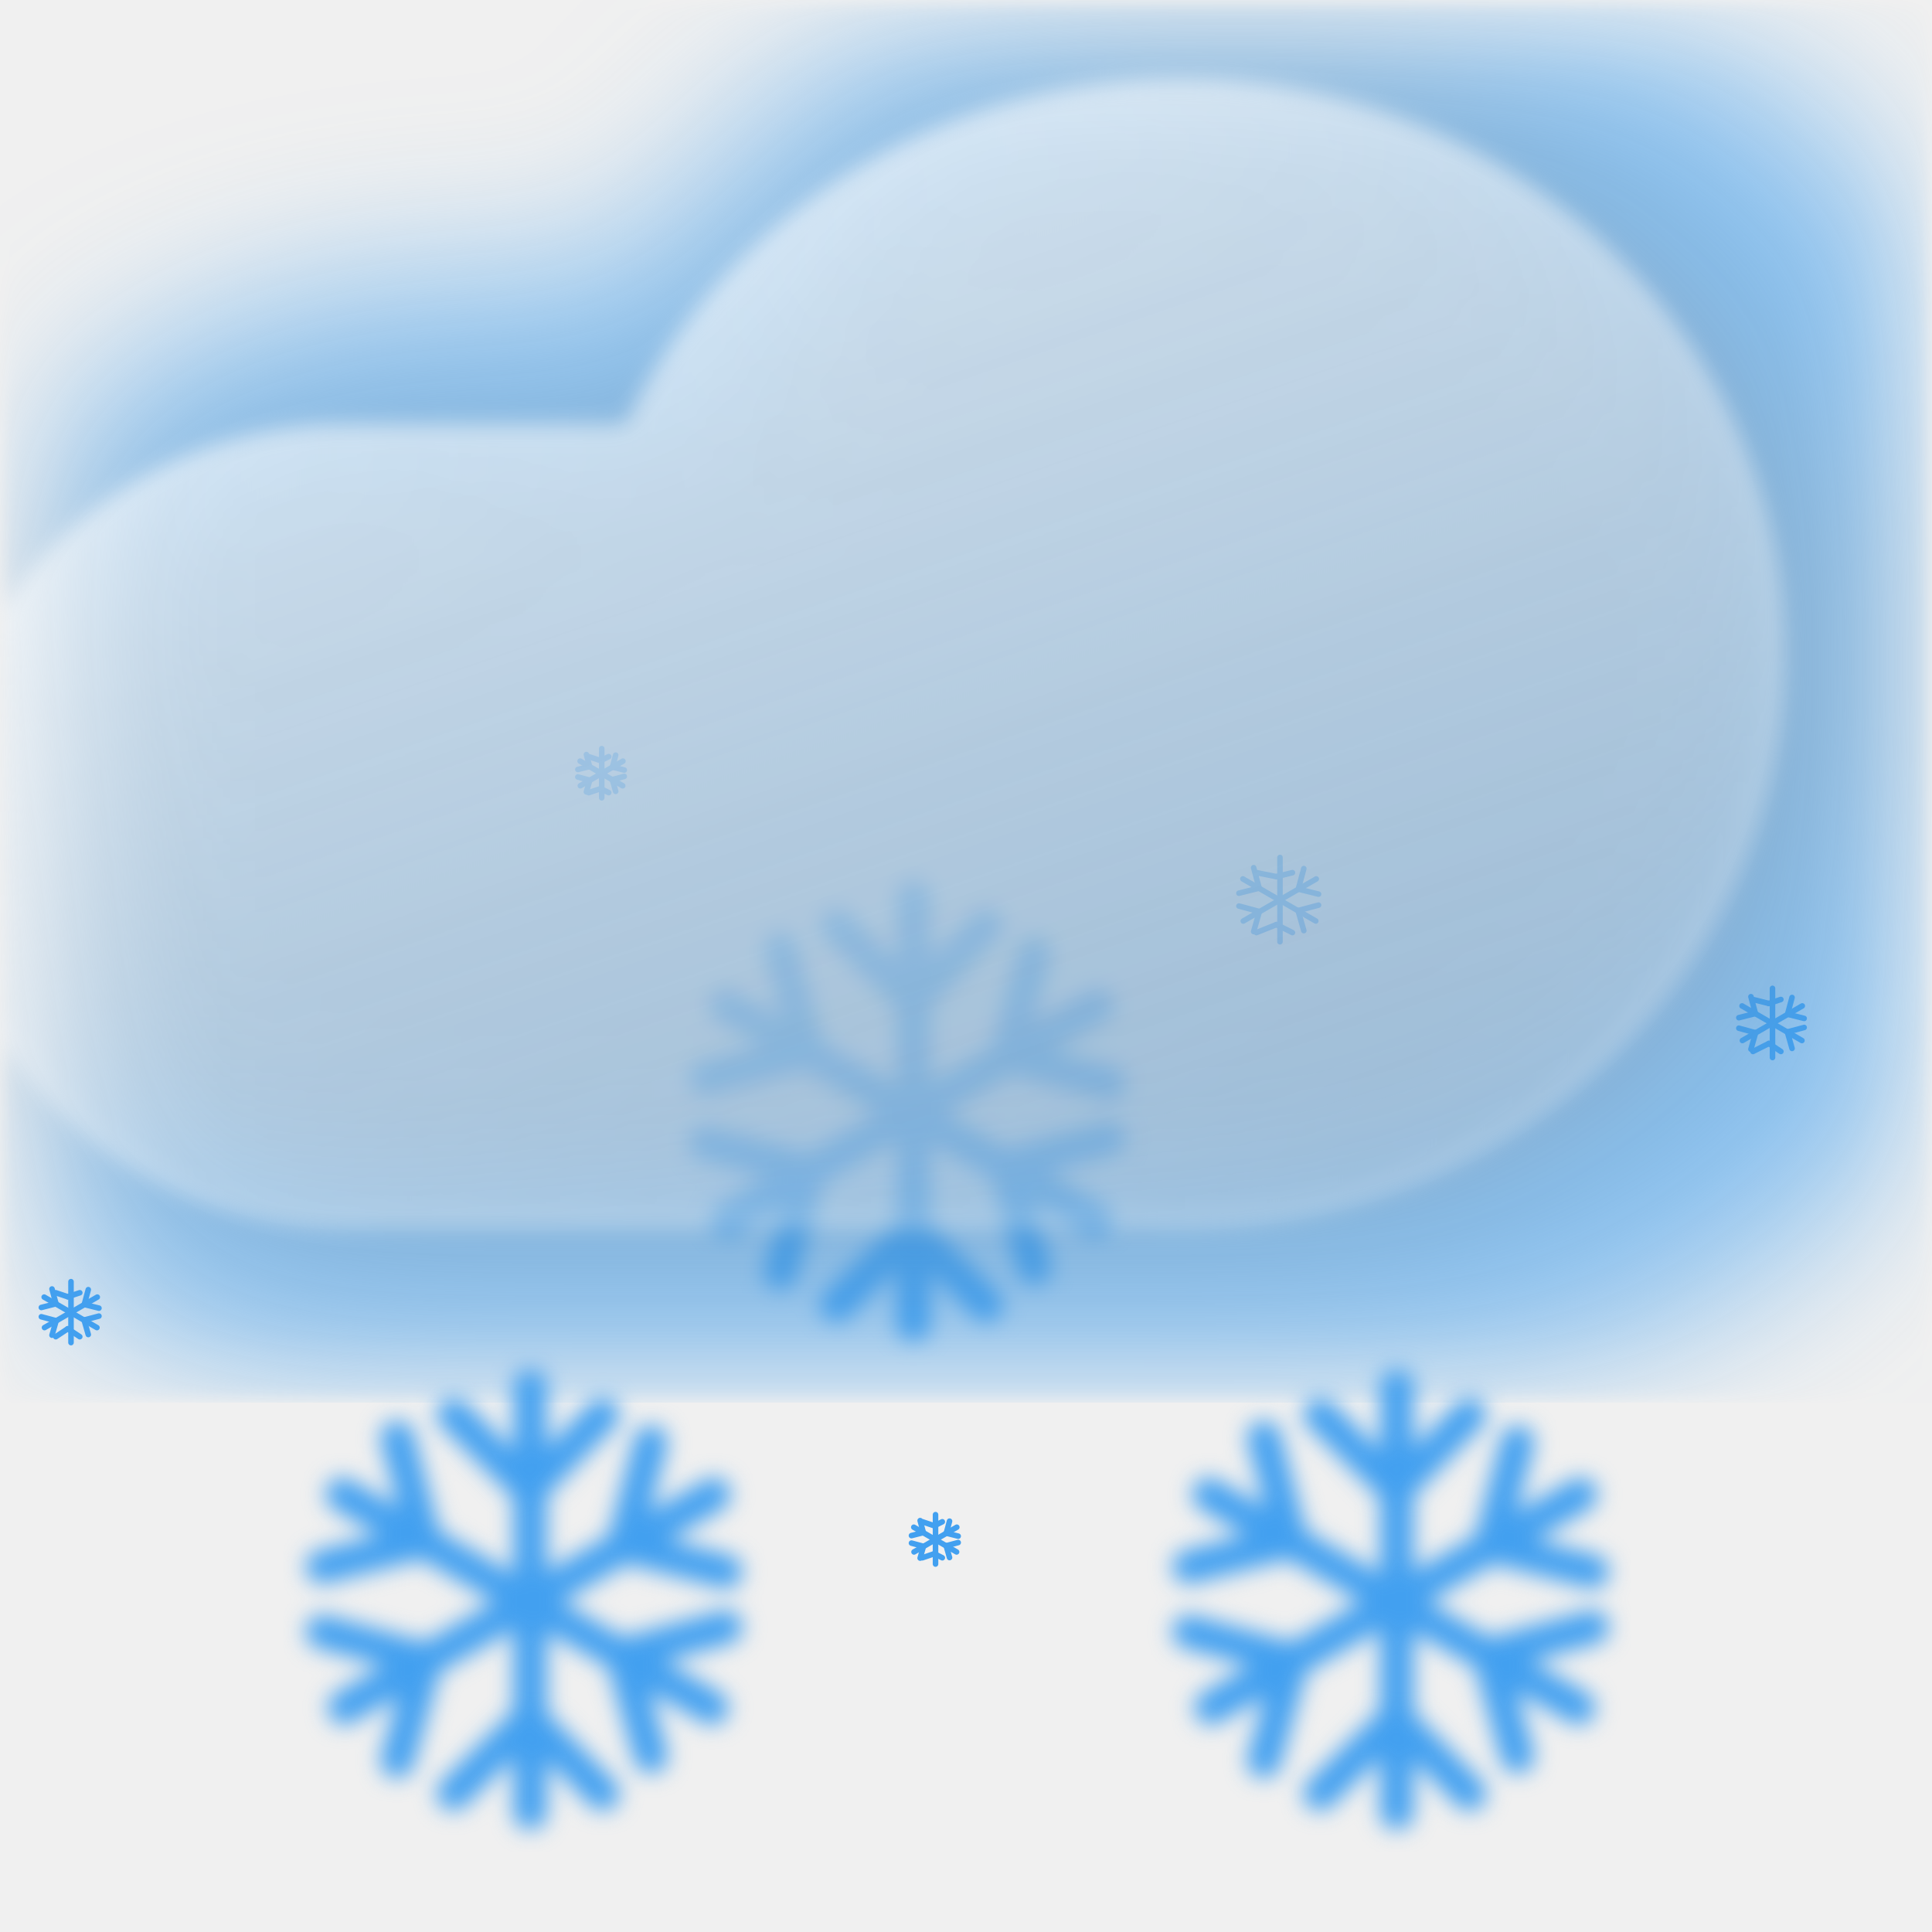
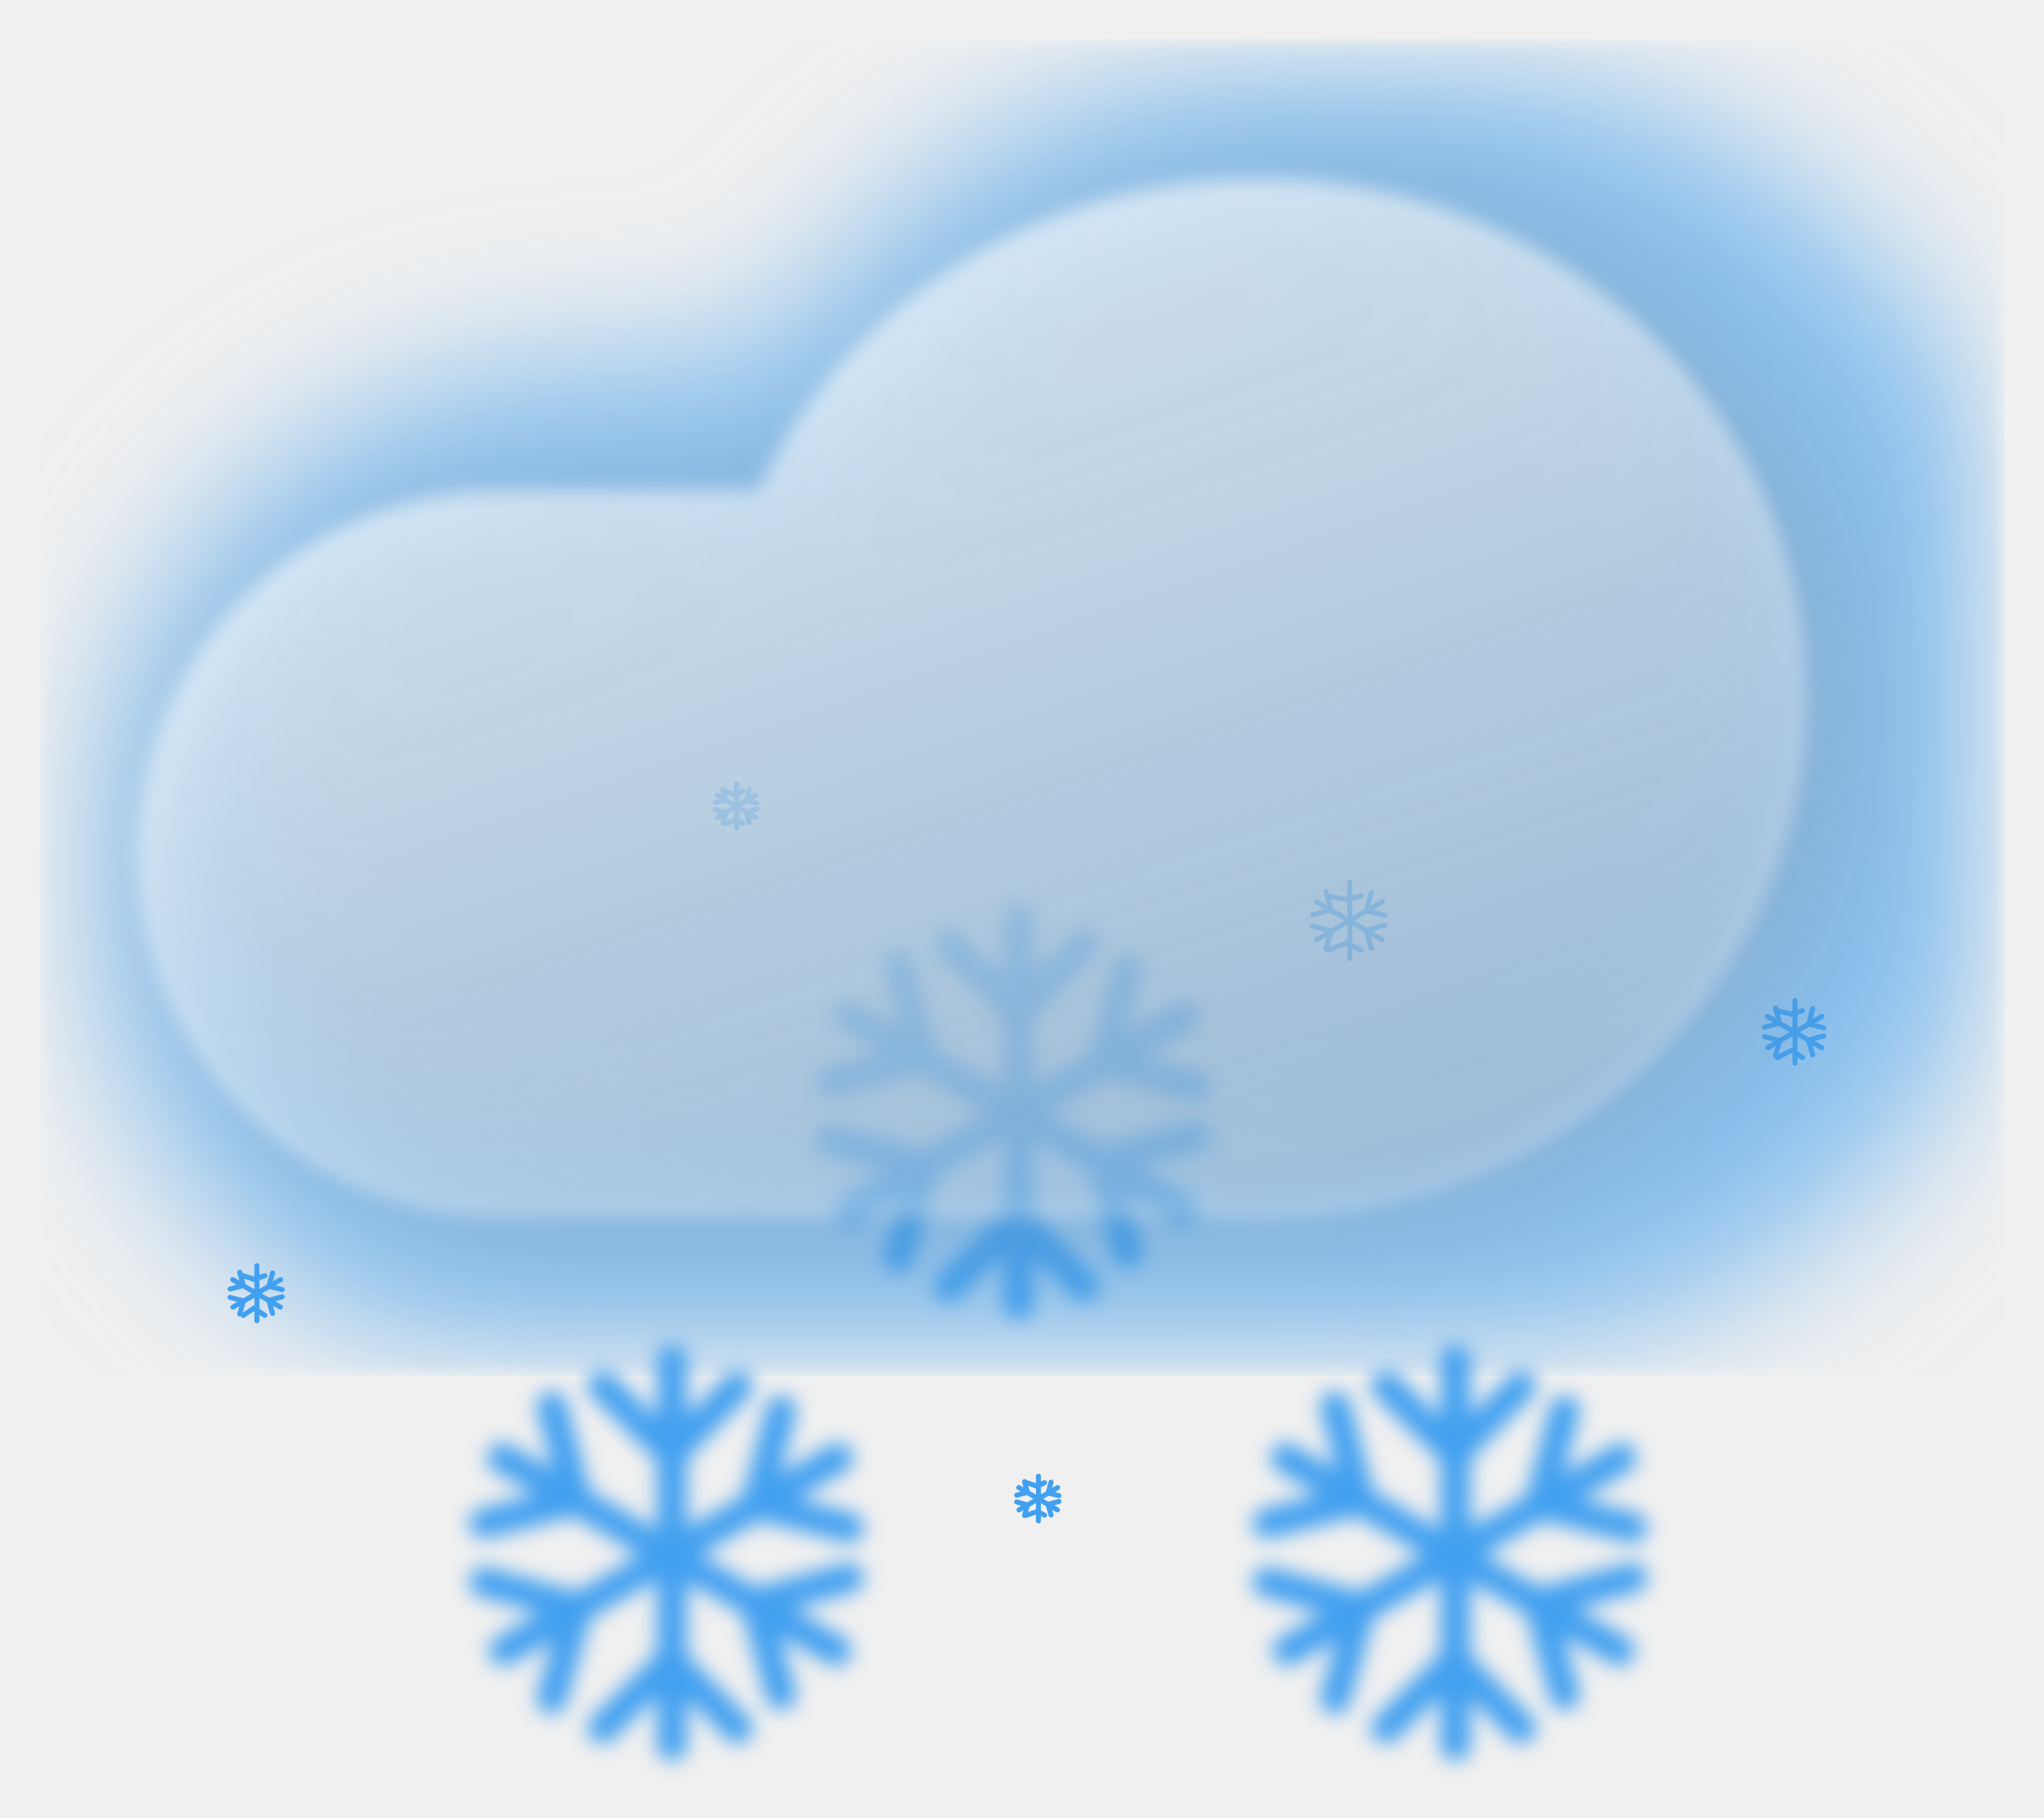
- <svg xmlns="http://www.w3.org/2000/svg" viewBox="30.55 13.54 347.75 347.75" fill="none">
+ <svg xmlns="http://www.w3.org/2000/svg" viewBox="-7.83 -7.83 407.00 362.00" fill="none">
  <path d="M138.86 148.29V157.14" stroke="#42A0F0" stroke-linecap="round" />
  <path d="M138.67 150.45L140.11 149.73" stroke="#42A0F0" stroke-linecap="round" />
  <path d="M138.67 150.45L136.51 149.73" stroke="#42A0F0" stroke-linecap="round" />
  <path d="M138.67 155.49L140.11 156.21" stroke="#42A0F0" stroke-linecap="round" />
  <path d="M138.67 155.49L136.51 156.21" stroke="#42A0F0" stroke-linecap="round" />
  <path d="M142.67 150.54L135.01 154.97" stroke="#42A0F0" stroke-linecap="round" />
  <path d="M140.79 151.61L142.91 152.14" stroke="#42A0F0" stroke-linecap="round" />
  <path d="M140.79 151.61L141.37 149.46" stroke="#42A0F0" stroke-linecap="round" />
  <path d="M136.70 153.97L136.10 156.08" stroke="#42A0F0" stroke-linecap="round" />
  <path d="M136.70 153.97L134.56 153.39" stroke="#42A0F0" stroke-linecap="round" />
  <path d="M142.63 154.97L134.97 150.54" stroke="#42A0F0" stroke-linecap="round" />
  <path d="M140.77 153.87L141.37 155.98" stroke="#42A0F0" stroke-linecap="round" />
  <path d="M140.77 153.87L142.91 153.29" stroke="#42A0F0" stroke-linecap="round" />
  <path d="M136.68 151.51L134.56 152.04" stroke="#42A0F0" stroke-linecap="round" />
  <path d="M136.68 151.51L136.10 149.36" stroke="#42A0F0" stroke-linecap="round" />
  <path d="M260.94 167.88V183.05" stroke="#42A0F0" stroke-linecap="round" />
  <path d="M260.30 171.33L263.18 170.61" stroke="#42A0F0" stroke-linecap="round" />
  <path d="M260.30 171.33L256.70 170.61" stroke="#42A0F0" stroke-linecap="round" />
  <path d="M260.30 179.96L263.18 181.40" stroke="#42A0F0" stroke-linecap="round" />
  <path d="M260.30 179.96L256.70 181.40" stroke="#42A0F0" stroke-linecap="round" />
  <path d="M267.47 171.74L254.33 179.32" stroke="#42A0F0" stroke-linecap="round" />
  <path d="M264.24 173.57L267.88 174.48" stroke="#42A0F0" stroke-linecap="round" />
  <path d="M264.24 173.57L265.23 169.88" stroke="#42A0F0" stroke-linecap="round" />
  <path d="M257.23 177.61L256.20 181.22" stroke="#42A0F0" stroke-linecap="round" />
  <path d="M257.23 177.61L253.55 176.62" stroke="#42A0F0" stroke-linecap="round" />
  <path d="M267.39 179.32L254.26 171.74" stroke="#42A0F0" stroke-linecap="round" />
  <path d="M264.20 177.44L265.23 181.05" stroke="#42A0F0" stroke-linecap="round" />
  <path d="M264.20 177.44L267.88 176.46" stroke="#42A0F0" stroke-linecap="round" />
  <path d="M257.19 173.40L253.55 174.31" stroke="#42A0F0" stroke-linecap="round" />
  <path d="M257.19 173.40L256.20 169.72" stroke="#42A0F0" stroke-linecap="round" />
  <path d="M349.59 191.44V203.89" stroke="#42A0F0" stroke-linecap="round" />
  <path d="M348.94 194.16L351.10 193.44" stroke="#42A0F0" stroke-linecap="round" />
  <path d="M348.94 194.16L346.07 193.44" stroke="#42A0F0" stroke-linecap="round" />
  <path d="M348.94 201.36L351.10 202.80" stroke="#42A0F0" stroke-linecap="round" />
  <path d="M348.94 201.36L346.07 202.80" stroke="#42A0F0" stroke-linecap="round" />
  <path d="M354.95 194.60L344.17 200.83" stroke="#42A0F0" stroke-linecap="round" />
  <path d="M352.30 196.10L355.29 196.85" stroke="#42A0F0" stroke-linecap="round" />
  <path d="M352.30 196.10L353.11 193.08" stroke="#42A0F0" stroke-linecap="round" />
  <path d="M346.55 199.43L345.71 202.39" stroke="#42A0F0" stroke-linecap="round" />
  <path d="M346.55 199.43L343.53 198.61" stroke="#42A0F0" stroke-linecap="round" />
  <path d="M354.89 200.83L344.11 194.60" stroke="#42A0F0" stroke-linecap="round" />
  <path d="M352.27 199.29L353.11 202.25" stroke="#42A0F0" stroke-linecap="round" />
  <path d="M352.27 199.29L355.29 198.48" stroke="#42A0F0" stroke-linecap="round" />
  <path d="M346.52 195.97L343.53 196.72" stroke="#42A0F0" stroke-linecap="round" />
  <path d="M346.52 195.97L345.71 192.94" stroke="#42A0F0" stroke-linecap="round" />
  <path d="M43.33 244.23V255.20" stroke="#42A0F0" stroke-linecap="round" />
  <path d="M42.75 246.95L44.91 246.23" stroke="#42A0F0" stroke-linecap="round" />
  <path d="M42.75 246.95L40.59 246.23" stroke="#42A0F0" stroke-linecap="round" />
  <path d="M42.75 252.71L44.91 254.14" stroke="#42A0F0" stroke-linecap="round" />
  <path d="M42.75 252.71L40.59 254.14" stroke="#42A0F0" stroke-linecap="round" />
  <path d="M48.06 247.01L38.56 252.5" stroke="#42A0F0" stroke-linecap="round" />
  <path d="M45.72 248.34L48.36 249.00" stroke="#42A0F0" stroke-linecap="round" />
  <path d="M45.72 248.34L46.44 245.67" stroke="#42A0F0" stroke-linecap="round" />
  <path d="M40.66 251.26L39.91 253.87" stroke="#42A0F0" stroke-linecap="round" />
  <path d="M40.66 251.26L37.99 250.55" stroke="#42A0F0" stroke-linecap="round" />
  <path d="M48.00 252.50L38.50 247.01" stroke="#42A0F0" stroke-linecap="round" />
  <path d="M45.69 251.14L46.44 253.75" stroke="#42A0F0" stroke-linecap="round" />
  <path d="M45.69 251.14L48.36 250.43" stroke="#42A0F0" stroke-linecap="round" />
  <path d="M40.63 248.21L37.99 248.88" stroke="#42A0F0" stroke-linecap="round" />
  <path d="M40.63 248.21L39.91 245.55" stroke="#42A0F0" stroke-linecap="round" />
  <path d="M198.94 286.17V295.06" stroke="#42A0F0" stroke-linecap="round" />
  <path d="M198.73 288.17L200.16 287.45" stroke="#42A0F0" stroke-linecap="round" />
  <path d="M198.72 288.17L196.57 287.45" stroke="#42A0F0" stroke-linecap="round" />
  <path d="M198.73 293.20L200.16 293.93" stroke="#42A0F0" stroke-linecap="round" />
  <path d="M198.72 293.20L196.57 293.93" stroke="#42A0F0" stroke-linecap="round" />
  <path d="M202.77 288.43L195.07 292.88" stroke="#42A0F0" stroke-linecap="round" />
  <path d="M200.88 289.50L203.02 290.04" stroke="#42A0F0" stroke-linecap="round" />
  <path d="M200.88 289.50L201.46 287.34" stroke="#42A0F0" stroke-linecap="round" />
  <path d="M196.77 291.87L196.17 293.99" stroke="#42A0F0" stroke-linecap="round" />
  <path d="M196.77 291.87L194.61 291.29" stroke="#42A0F0" stroke-linecap="round" />
  <path d="M202.73 292.88L195.03 288.43" stroke="#42A0F0" stroke-linecap="round" />
  <path d="M200.86 291.77L201.46 293.89" stroke="#42A0F0" stroke-linecap="round" />
  <path d="M200.86 291.77L203.02 291.19" stroke="#42A0F0" stroke-linecap="round" />
  <path d="M196.75 289.4L194.61 289.94" stroke="#42A0F0" stroke-linecap="round" />
  <path d="M196.75 289.4L196.17 287.24" stroke="#42A0F0" stroke-linecap="round" />
  <g filter="url(#filter0_f_7_1639)">
    <path d="M281.98 263.00V339.80" stroke="#42A0F0" stroke-width="6" stroke-linecap="round" />
    <path d="M281.82 281.77L295.05 268.12" stroke="#42A0F0" stroke-width="6" stroke-linecap="round" />
    <path d="M281.82 281.77L268.17 268.12" stroke="#42A0F0" stroke-width="6" stroke-linecap="round" />
    <path d="M281.82 322.73L295.05 336.38" stroke="#42A0F0" stroke-width="6" stroke-linecap="round" />
    <path d="M281.82 322.73L268.17 336.38" stroke="#42A0F0" stroke-width="6" stroke-linecap="round" />
    <path d="M315.04 282.52L248.54 320.92" stroke="#42A0F0" stroke-width="6" stroke-linecap="round" />
    <path d="M298.71 291.77L317.15 296.40" stroke="#42A0F0" stroke-width="6" stroke-linecap="round" />
    <path d="M298.71 291.77L303.71 273.12" stroke="#42A0F0" stroke-width="6" stroke-linecap="round" />
    <path d="M263.24 312.25L258.03 330.53" stroke="#42A0F0" stroke-width="6" stroke-linecap="round" />
    <path d="M263.24 312.25L244.59 307.25" stroke="#42A0F0" stroke-width="6" stroke-linecap="round" />
    <path d="M314.68 320.92L248.17 282.52" stroke="#42A0F0" stroke-width="6" stroke-linecap="round" />
    <path d="M298.50 311.39L303.71 329.67" stroke="#42A0F0" stroke-width="6" stroke-linecap="round" />
    <path d="M298.50 311.39L317.15 306.40" stroke="#42A0F0" stroke-width="6" stroke-linecap="round" />
    <path d="M263.03 290.92L244.59 295.55" stroke="#42A0F0" stroke-width="6" stroke-linecap="round" />
    <path d="M263.03 290.92L258.03 272.27" stroke="#42A0F0" stroke-width="6" stroke-linecap="round" />
    <path d="M194.98 175.00V251.79" stroke="#42A0F0" stroke-width="6" stroke-linecap="round" />
    <path d="M194.82 193.77L208.05 180.12" stroke="#42A0F0" stroke-width="6" stroke-linecap="round" />
    <path d="M194.82 193.77L181.17 180.12" stroke="#42A0F0" stroke-width="6" stroke-linecap="round" />
    <path d="M194.82 234.73L208.05 248.38" stroke="#42A0F0" stroke-width="6" stroke-linecap="round" />
    <path d="M194.82 234.73L181.17 248.38" stroke="#42A0F0" stroke-width="6" stroke-linecap="round" />
    <path d="M228.04 194.52L161.54 232.91" stroke="#42A0F0" stroke-width="6" stroke-linecap="round" />
    <path d="M211.71 203.77L230.15 208.40" stroke="#42A0F0" stroke-width="6" stroke-linecap="round" />
    <path d="M211.71 203.77L216.71 185.12" stroke="#42A0F0" stroke-width="6" stroke-linecap="round" />
    <path d="M176.24 224.25L171.03 242.53" stroke="#42A0F0" stroke-width="6" stroke-linecap="round" />
    <path d="M176.24 224.25L157.59 219.25" stroke="#42A0F0" stroke-width="6" stroke-linecap="round" />
    <path d="M227.68 232.91L161.17 194.52" stroke="#42A0F0" stroke-width="6" stroke-linecap="round" />
    <path d="M211.50 223.40L216.71 241.67" stroke="#42A0F0" stroke-width="6" stroke-linecap="round" />
    <path d="M211.50 223.40L230.15 218.40" stroke="#42A0F0" stroke-width="6" stroke-linecap="round" />
    <path d="M176.03 202.92L157.59 207.54" stroke="#42A0F0" stroke-width="6" stroke-linecap="round" />
    <path d="M176.03 202.92L171.03 184.27" stroke="#42A0F0" stroke-width="6" stroke-linecap="round" />
    <path d="M125.98 263.00V339.80" stroke="#42A0F0" stroke-width="6" stroke-linecap="round" />
    <path d="M125.82 281.77L139.05 268.12" stroke="#42A0F0" stroke-width="6" stroke-linecap="round" />
    <path d="M125.82 281.77L112.17 268.12" stroke="#42A0F0" stroke-width="6" stroke-linecap="round" />
    <path d="M125.82 322.73L139.05 336.38" stroke="#42A0F0" stroke-width="6" stroke-linecap="round" />
    <path d="M125.82 322.73L112.17 336.38" stroke="#42A0F0" stroke-width="6" stroke-linecap="round" />
    <path d="M159.04 282.52L92.54 320.92" stroke="#42A0F0" stroke-width="6" stroke-linecap="round" />
    <path d="M142.71 291.77L161.15 296.40" stroke="#42A0F0" stroke-width="6" stroke-linecap="round" />
    <path d="M142.71 291.77L147.71 273.12" stroke="#42A0F0" stroke-width="6" stroke-linecap="round" />
    <path d="M107.24 312.25L102.03 330.53" stroke="#42A0F0" stroke-width="6" stroke-linecap="round" />
    <path d="M107.24 312.25L88.59 307.25" stroke="#42A0F0" stroke-width="6" stroke-linecap="round" />
    <path d="M158.68 320.92L92.17 282.52" stroke="#42A0F0" stroke-width="6" stroke-linecap="round" />
    <path d="M142.50 311.39L147.71 329.67" stroke="#42A0F0" stroke-width="6" stroke-linecap="round" />
    <path d="M142.50 311.39L161.15 306.40" stroke="#42A0F0" stroke-width="6" stroke-linecap="round" />
    <path d="M107.03 290.92L88.59 295.55" stroke="#42A0F0" stroke-width="6" stroke-linecap="round" />
    <path d="M107.03 290.92L102.03 272.27" stroke="#42A0F0" stroke-width="6" stroke-linecap="round" />
  </g>
  <g filter="url(#filter1_df_7_1639)">
    <g filter="url(#filter2_d_7_1639)">
      <path d="M235.56 233.76C233.63 233.92 231.68 234.00 229.71 234H92.18C82.71 234.03 73.33 232.20 64.58 228.60C55.82 225.00 47.86 219.71 41.16 213.03C34.45 206.35 29.13 198.41 25.50 189.67C21.87 180.93 20 171.55 20 162.09C20 152.62 21.87 143.25 25.50 134.51C29.13 125.76 34.45 117.82 41.16 111.14C47.86 104.46 55.82 99.17 64.58 95.57C73.33 91.97 82.71 90.14 92.18 90.17H143.46C160.08 53.6 198.37 28 242.94 28C302.77 28 351.27 74.11 351.27 131C351.27 187.88 302.77 234 242.94 234C240.46 234 238.00 233.92 235.56 233.76Z" fill="url(#paint0_linear_7_1639)" />
      <path d="M242.94 233C250.23 233 257.51 232.30 264.58 230.93C271.48 229.59 278.25 227.58 284.73 224.98C291.10 222.42 297.23 219.25 302.97 215.57C308.65 211.92 314.00 207.72 318.85 203.11C323.71 198.49 328.12 193.41 331.95 188.01C335.83 182.56 339.15 176.73 341.84 170.69C344.58 164.53 346.68 158.09 348.09 151.55C349.54 144.83 350.27 137.92 350.27 131C350.27 124.08 349.54 117.17 348.09 110.45C346.68 103.91 344.58 97.47 341.84 91.31C339.15 85.27 335.83 79.44 331.95 73.99C328.12 68.59 323.71 63.51 318.85 58.89C314.00 54.28 308.65 50.08 302.97 46.43C297.23 42.75 291.10 39.58 284.73 37.02C278.25 34.42 271.48 32.42 264.58 31.07C257.51 29.70 250.23 29 242.94 29C221.57 29 200.93 34.95 183.25 46.21C174.73 51.64 167.08 58.19 160.50 65.69C153.88 73.23 148.45 81.61 144.37 90.59L144.10 91.17H143.46H92.18C82.61 91.17 73.32 93.05 64.58 96.75C60.38 98.52 56.33 100.72 52.53 103.28C48.78 105.82 45.25 108.73 42.04 111.94C38.83 115.15 35.92 118.69 33.38 122.44C30.82 126.23 28.62 130.28 26.84 134.49C23.14 143.23 21.27 152.51 21.27 162.09C21.27 171.66 23.14 180.95 26.84 189.69C28.62 193.89 30.82 197.94 33.38 201.74C35.92 205.49 38.83 209.02 42.04 212.23C45.25 215.44 48.78 218.35 52.53 220.89C56.33 223.45 60.38 225.65 64.58 227.43C73.32 231.12 82.61 233 92.18 233H229.71C231.63 233 233.57 232.92 235.48 232.77L235.56 232.76L235.63 232.77C238.05 232.92 240.51 233 242.94 233ZM242.94 234C240.46 234 238.00 233.92 235.56 233.76C233.63 233.92 231.68 234 229.71 234H92.18C52.47 234 20.27 201.80 20.27 162.09C20.27 122.37 52.47 90.17 92.18 90.17H143.46C160.08 53.60 198.37 28 242.94 28C302.77 28 351.27 74.12 351.27 131C351.27 187.88 302.77 234 242.94 234Z" fill="white" fill-opacity="0.5" />
    </g>
  </g>
  <defs>
    <filter id="filter0_f_7_1639" x="81.59" y="168.00" width="242.56" height="178.79" filterUnits="userSpaceOnUse" color-interpolation-filters="sRGB">
      <feFlood flood-opacity="0" result="BackgroundImageFix" />
      <feBlend mode="normal" in="SourceGraphic" in2="BackgroundImageFix" result="shape" />
      <feGaussianBlur stdDeviation="2" result="effect1_foregroundBlur_7_1639" />
    </filter>
    <filter id="filter1_df_7_1639" x="0" y="0" width="391.27" height="266" filterUnits="userSpaceOnUse" color-interpolation-filters="sRGB">
      <feFlood flood-opacity="0" result="BackgroundImageFix" />
      <feColorMatrix in="SourceAlpha" type="matrix" values="0 0 0 0 0 0 0 0 0 0 0 0 0 0 0 0 0 0 127 0" result="hardAlpha" />
      <feOffset dx="10" dy="2" />
      <feGaussianBlur stdDeviation="15" />
      <feColorMatrix type="matrix" values="0 0 0 0 0.26 0 0 0 0 0.63 0 0 0 0 0.94 0 0 0 0.60 0" />
      <feBlend mode="normal" in2="BackgroundImageFix" result="effect1_dropShadow_7_1639" />
      <feBlend mode="normal" in="SourceGraphic" in2="effect1_dropShadow_7_1639" result="shape" />
      <feGaussianBlur stdDeviation="2" result="effect2_foregroundBlur_7_1639" />
    </filter>
    <filter id="filter2_d_7_1639" x="0" y="0" width="391.27" height="266" filterUnits="userSpaceOnUse" color-interpolation-filters="sRGB">
      <feFlood flood-opacity="0" result="BackgroundImageFix" />
      <feColorMatrix in="SourceAlpha" type="matrix" values="0 0 0 0 0 0 0 0 0 0 0 0 0 0 0 0 0 0 127 0" result="hardAlpha" />
      <feOffset dx="10" dy="2" />
      <feGaussianBlur stdDeviation="15" />
      <feColorMatrix type="matrix" values="0 0 0 0 0.50 0 0 0 0 0.50 0 0 0 0 0.50 0 0 0 0.30 0" />
      <feBlend mode="normal" in2="BackgroundImageFix" result="effect1_dropShadow_7_1639" />
      <feBlend mode="normal" in="SourceGraphic" in2="effect1_dropShadow_7_1639" result="shape" />
    </filter>
    <linearGradient id="paint0_linear_7_1639" x1="154.16" y1="53.96" x2="220.21" y2="245.17" gradientUnits="userSpaceOnUse">
      <stop stop-color="white" stop-opacity="0.60" />
      <stop offset="1" stop-color="#F7F7F7" stop-opacity="0.20" />
    </linearGradient>
  </defs>
</svg>
